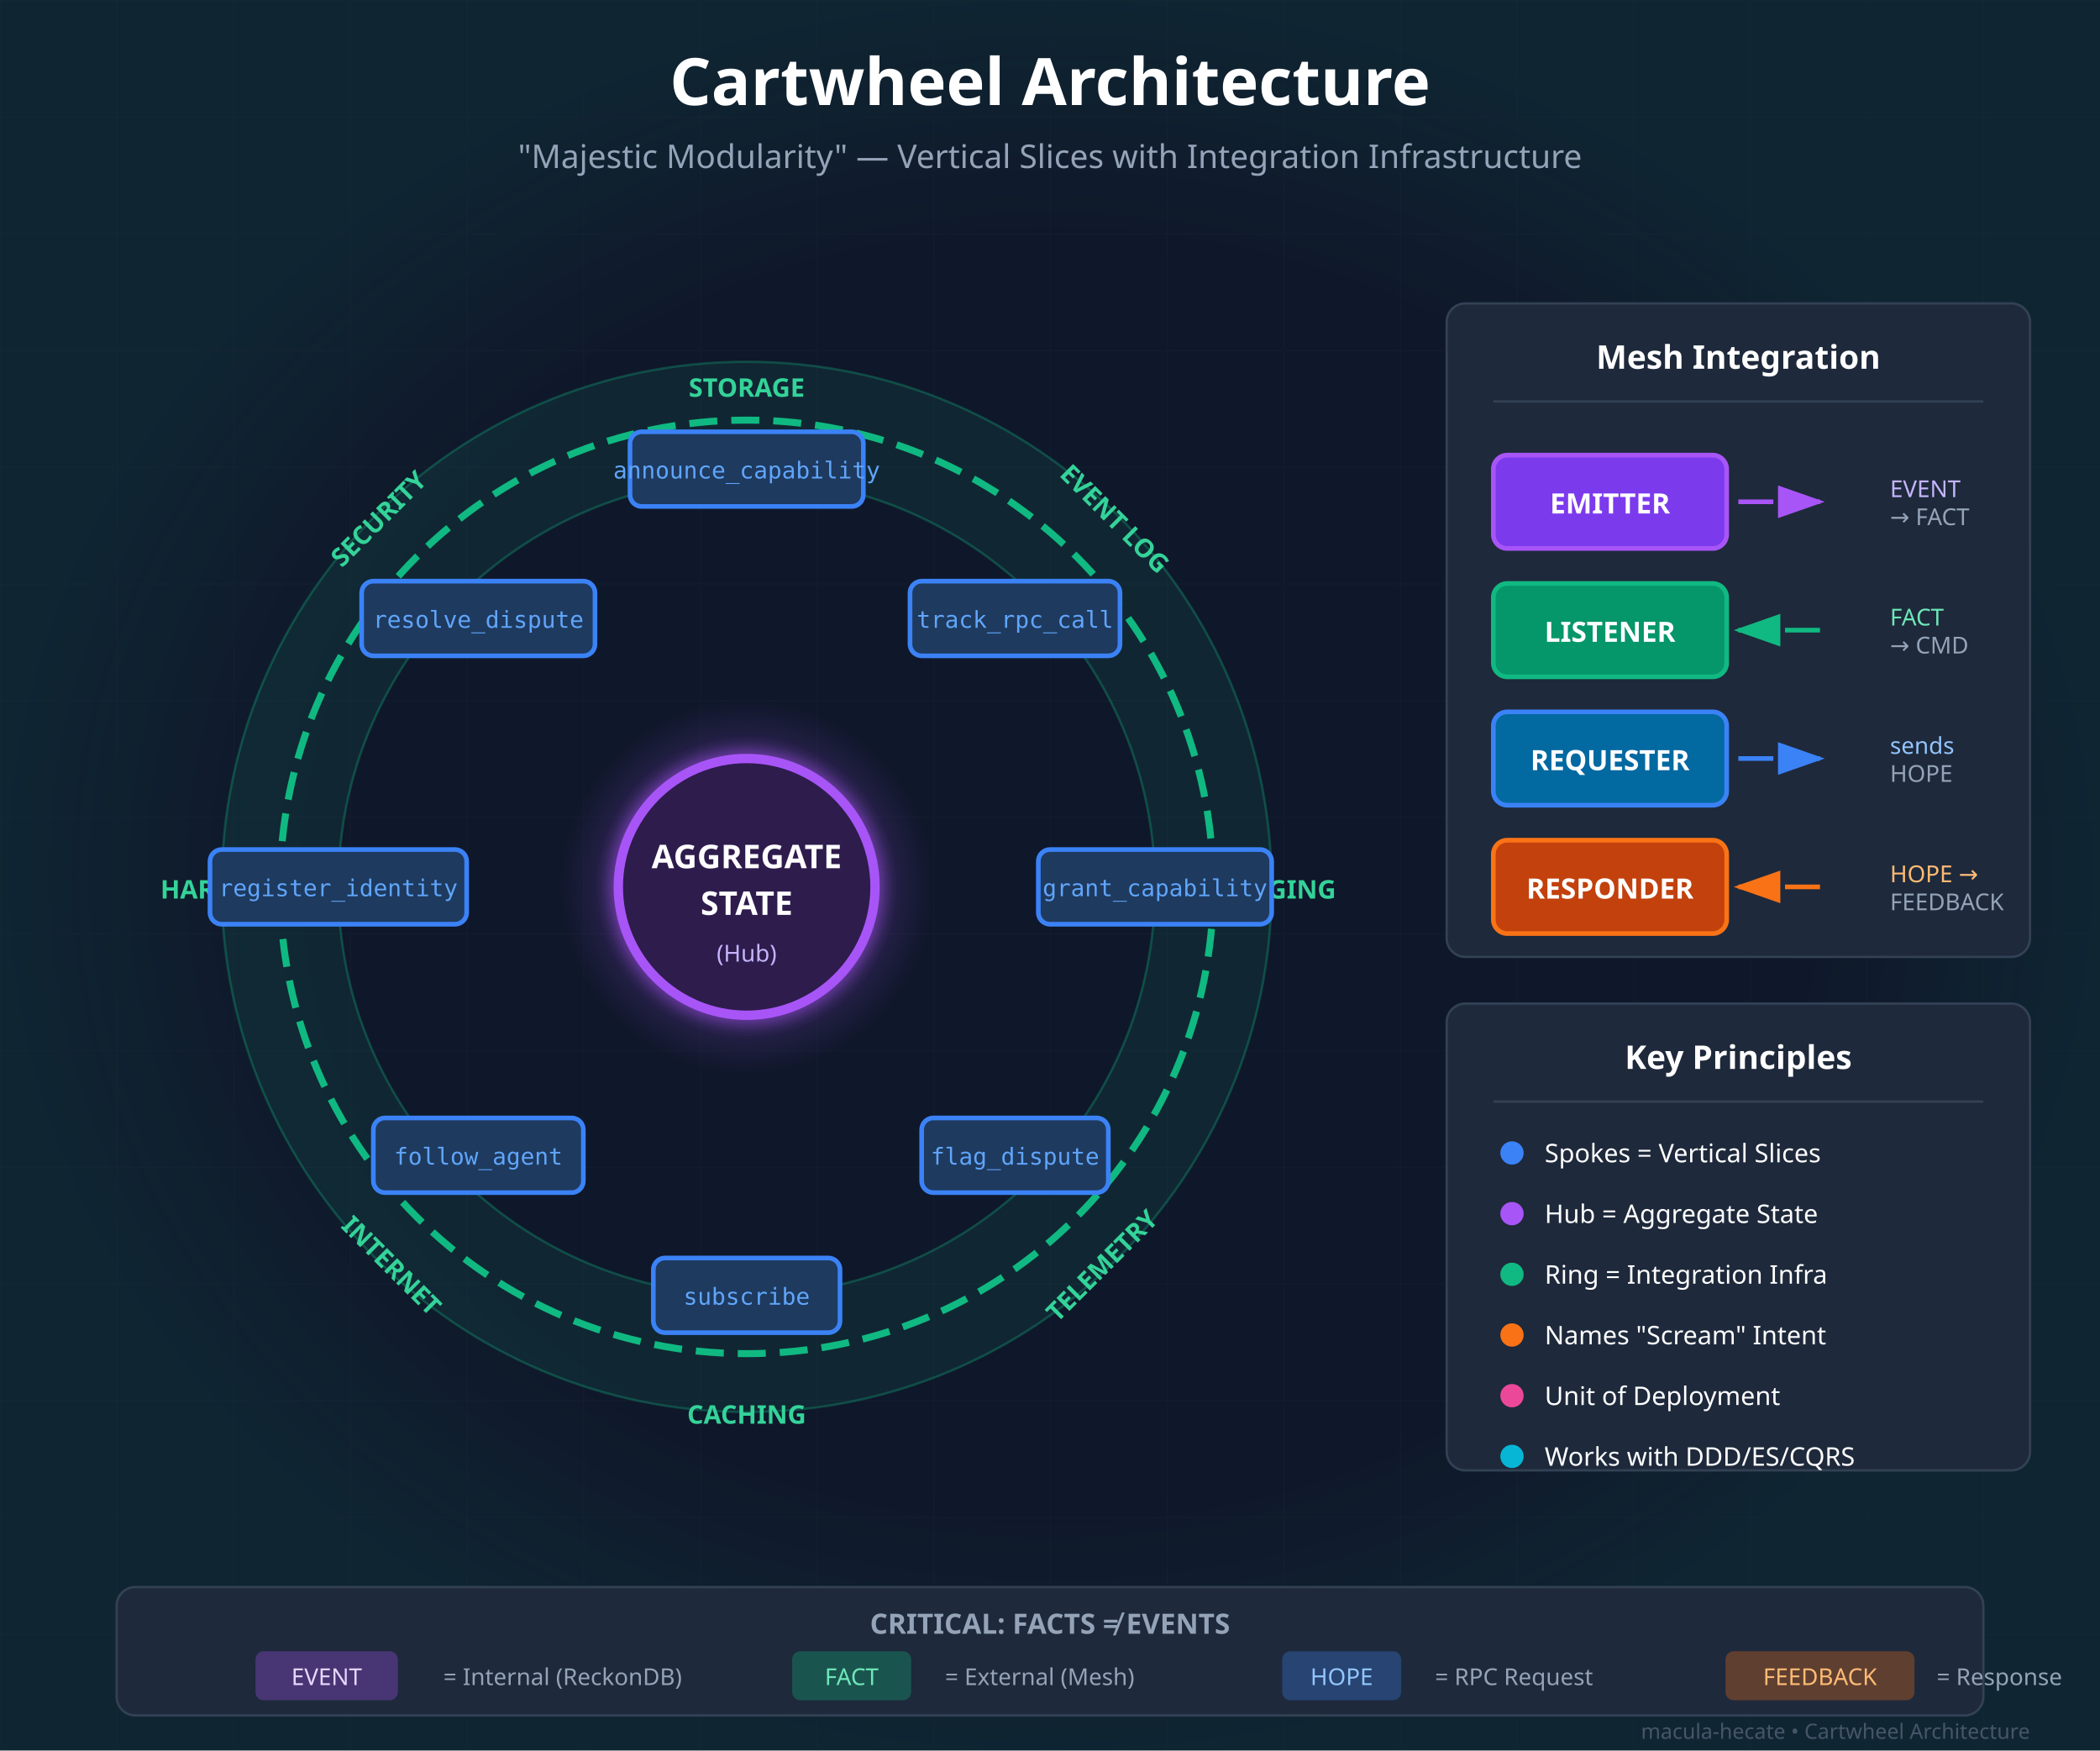
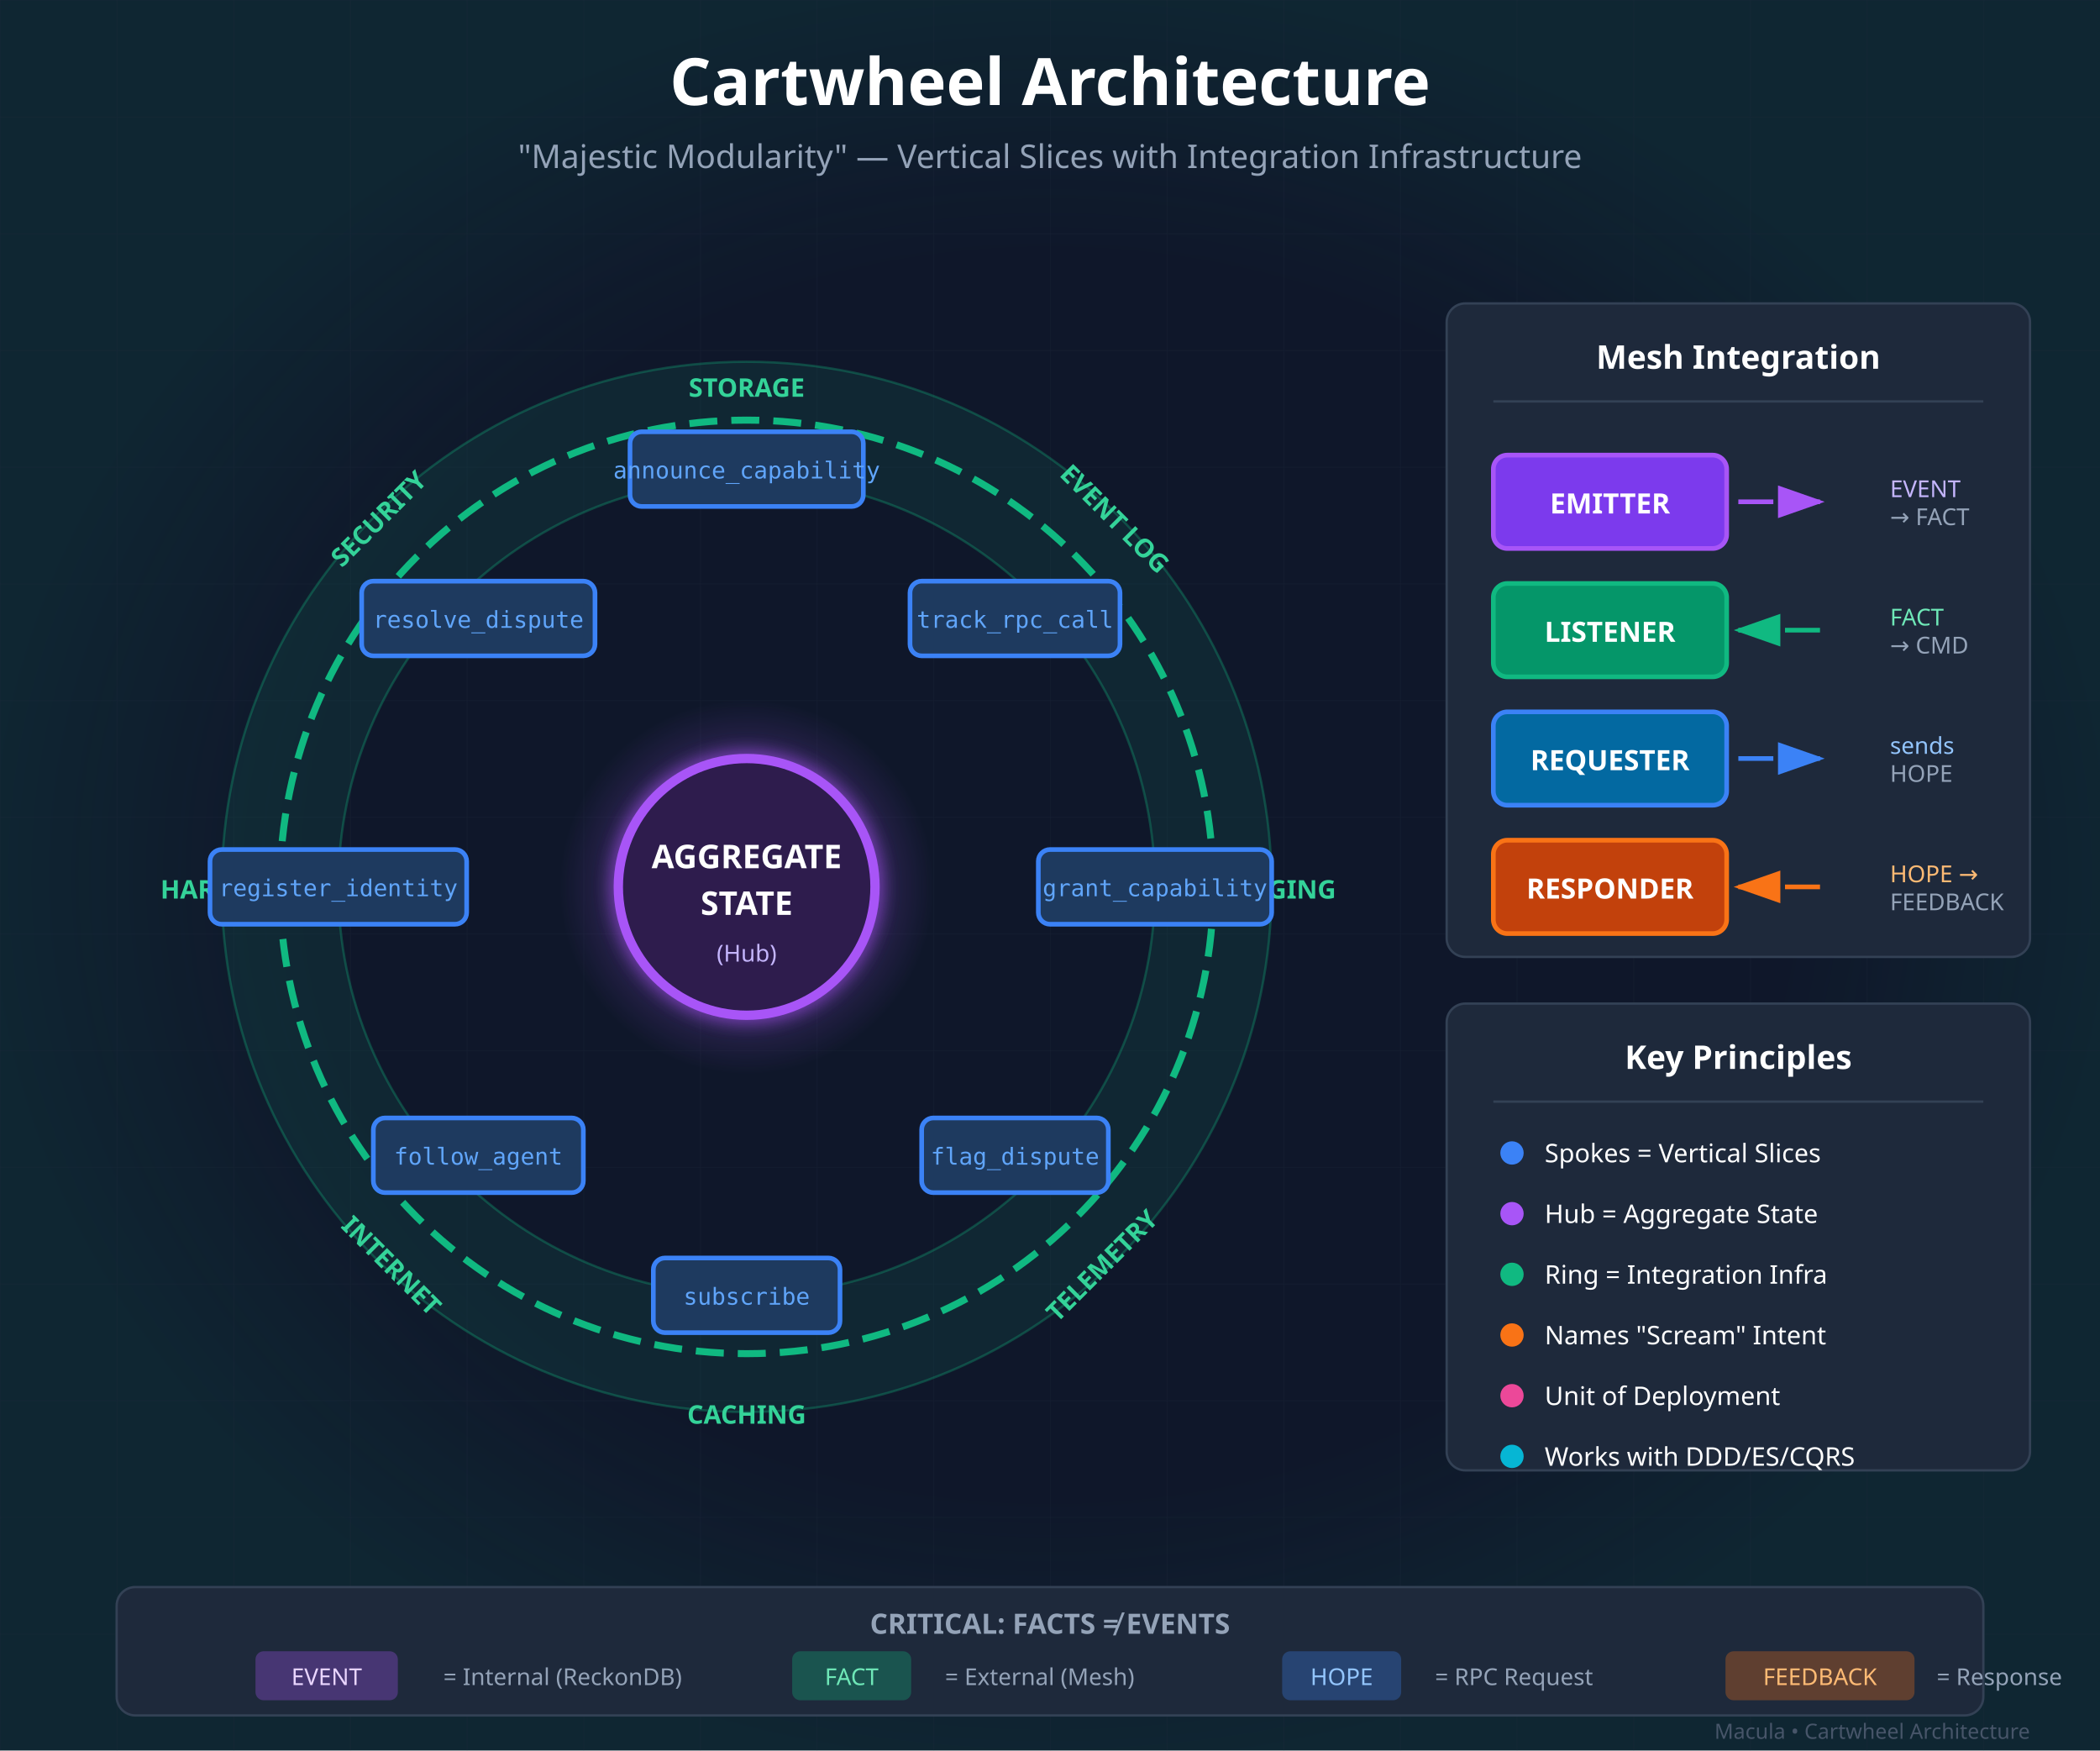
<svg xmlns="http://www.w3.org/2000/svg" viewBox="0 0 900 750">
  <defs>
    <radialGradient id="hubGlow" cx="50%" cy="50%" r="50%">
      <stop offset="0%" stop-color="#a855f7" stop-opacity="0.6" />
      <stop offset="100%" stop-color="#a855f7" stop-opacity="0" />
    </radialGradient>
    <radialGradient id="ringGlow" cx="50%" cy="50%" r="50%">
      <stop offset="70%" stop-color="#10b981" stop-opacity="0" />
      <stop offset="100%" stop-color="#10b981" stop-opacity="0.3" />
    </radialGradient>
    <linearGradient id="spokeGrad" x1="0%" y1="0%" x2="100%" y2="100%">
      <stop offset="0%" stop-color="#3b82f6" />
      <stop offset="100%" stop-color="#8b5cf6" />
    </linearGradient>
    <filter id="glow" x="-50%" y="-50%" width="200%" height="200%">
      <feGaussianBlur stdDeviation="4" result="coloredBlur" />
      <feMerge>
        <feMergeNode in="coloredBlur" />
        <feMergeNode in="SourceGraphic" />
      </feMerge>
    </filter>
    <filter id="softGlow" x="-30%" y="-30%" width="160%" height="160%">
      <feGaussianBlur stdDeviation="2" result="blur" />
      <feMerge>
        <feMergeNode in="blur" />
        <feMergeNode in="SourceGraphic" />
      </feMerge>
    </filter>
    <marker id="arrowPurple" markerWidth="10" markerHeight="7" refX="9" refY="3.5" orient="auto">
      <polygon points="0 0, 10 3.5, 0 7" fill="#a855f7" />
    </marker>
    <marker id="arrowGreen" markerWidth="10" markerHeight="7" refX="9" refY="3.5" orient="auto">
      <polygon points="0 0, 10 3.5, 0 7" fill="#10b981" />
    </marker>
    <marker id="arrowBlue" markerWidth="10" markerHeight="7" refX="9" refY="3.5" orient="auto">
      <polygon points="0 0, 10 3.5, 0 7" fill="#3b82f6" />
    </marker>
    <marker id="arrowOrange" markerWidth="10" markerHeight="7" refX="9" refY="3.5" orient="auto">
      <polygon points="0 0, 10 3.5, 0 7" fill="#f97316" />
    </marker>
  </defs>
  <style>
    @keyframes pulse {
      0%, 100% { opacity: 0.4; transform: scale(1); }
      50% { opacity: 0.8; transform: scale(1.05); }
    }
    @keyframes pulseSlow {
      0%, 100% { opacity: 0.3; }
      50% { opacity: 0.6; }
    }
    @keyframes rotate {
      from { transform: rotate(0deg); }
      to { transform: rotate(360deg); }
    }
    @keyframes dash {
      to { stroke-dashoffset: -20; }
    }
    @keyframes flowOut {
      0% { stroke-dashoffset: 0; }
      100% { stroke-dashoffset: -30; }
    }
    @keyframes flowIn {
      0% { stroke-dashoffset: 0; }
      100% { stroke-dashoffset: 30; }
    }
    @keyframes breathe {
      0%, 100% { r: 55; }
      50% { r: 58; }
    }
    .hub-glow { animation: pulse 3s ease-in-out infinite; transform-origin: center; }
    .ring-pulse { animation: pulseSlow 4s ease-in-out infinite; }
    .ring-dash { animation: dash 2s linear infinite; }
    .flow-out { stroke-dasharray: 15 10; animation: flowOut 1.5s linear infinite; }
    .flow-in { stroke-dasharray: 15 10; animation: flowIn 1.5s linear infinite; }
    .breathe { animation: breathe 3s ease-in-out infinite; }
    .spoke-hover:hover { filter: url(#glow); cursor: pointer; }
  </style>
  <rect width="900" height="750" fill="#0f172a" />
  <rect width="900" height="750" fill="url(#ringGlow)" opacity="0.3" />
  <defs>
    <pattern id="grid" width="50" height="50" patternUnits="userSpaceOnUse">
      <path d="M 50 0 L 0 0 0 50" fill="none" stroke="#1e293b" stroke-width="0.5" />
    </pattern>
  </defs>
  <rect width="900" height="750" fill="url(#grid)" opacity="0.4" />
  <text x="450" y="45" text-anchor="middle" font-family="system-ui, sans-serif" font-size="28" font-weight="bold" fill="#fff">Cartwheel Architecture</text>
  <text x="450" y="72" text-anchor="middle" font-family="system-ui, sans-serif" font-size="14" fill="#94a3b8">"Majestic Modularity" — Vertical Slices with Integration Infrastructure</text>
  <g transform="translate(320, 380)">
    <circle cx="0" cy="0" r="200" fill="none" stroke="#10b981" stroke-width="50" opacity="0.1" class="ring-pulse" />
    <circle cx="0" cy="0" r="200" fill="none" stroke="#10b981" stroke-width="3" stroke-dasharray="12 6" class="ring-dash" />
    <circle cx="0" cy="0" r="175" fill="none" stroke="#10b981" stroke-width="1" opacity="0.3" />
    <circle cx="0" cy="0" r="225" fill="none" stroke="#10b981" stroke-width="1" opacity="0.3" />
    <g font-family="system-ui, sans-serif" font-size="11" fill="#34d399" font-weight="bold">
      <text x="0" y="-210" text-anchor="middle">STORAGE</text>
      <text x="155" y="-155" text-anchor="middle" transform="rotate(45, 155, -155)">EVENT LOG</text>
      <text x="220" y="5" text-anchor="middle">MESSAGING</text>
      <text x="155" y="165" text-anchor="middle" transform="rotate(-45, 155, 165)">TELEMETRY</text>
      <text x="0" y="230" text-anchor="middle">CACHING</text>
      <text x="-155" y="165" text-anchor="middle" transform="rotate(45, -155, 165)">INTERNET</text>
      <text x="-220" y="5" text-anchor="middle">HARDWARE</text>
      <text x="-155" y="-155" text-anchor="middle" transform="rotate(-45, -155, -155)">SECURITY</text>
    </g>
    <g id="spokes">
      <g class="spoke-hover">
        <line x1="0" y1="-60" x2="0" y2="-160" stroke="url(#spokeGrad)" stroke-width="10" stroke-linecap="round" filter="url(#softGlow)" />
        <rect x="-50" y="-195" width="100" height="32" rx="5" fill="#1e3a5f" stroke="#3b82f6" stroke-width="2" />
        <text x="0" y="-175" text-anchor="middle" font-family="monospace" font-size="10" fill="#60a5fa">announce_capability</text>
      </g>
      <g class="spoke-hover" transform="rotate(45)">
        <line x1="0" y1="-60" x2="0" y2="-160" stroke="url(#spokeGrad)" stroke-width="10" stroke-linecap="round" filter="url(#softGlow)" />
        <g transform="rotate(-45) translate(115, -115)">
          <rect x="-45" y="-16" width="90" height="32" rx="5" fill="#1e3a5f" stroke="#3b82f6" stroke-width="2" />
          <text x="0" y="4" text-anchor="middle" font-family="monospace" font-size="10" fill="#60a5fa">track_rpc_call</text>
        </g>
      </g>
      <g class="spoke-hover" transform="rotate(90)">
        <line x1="0" y1="-60" x2="0" y2="-160" stroke="url(#spokeGrad)" stroke-width="10" stroke-linecap="round" filter="url(#softGlow)" />
        <g transform="rotate(-90) translate(175, 0)">
          <rect x="-50" y="-16" width="100" height="32" rx="5" fill="#1e3a5f" stroke="#3b82f6" stroke-width="2" />
          <text x="0" y="4" text-anchor="middle" font-family="monospace" font-size="10" fill="#60a5fa">grant_capability</text>
        </g>
      </g>
      <g class="spoke-hover" transform="rotate(135)">
        <line x1="0" y1="-60" x2="0" y2="-160" stroke="url(#spokeGrad)" stroke-width="10" stroke-linecap="round" filter="url(#softGlow)" />
        <g transform="rotate(-135) translate(115, 115)">
          <rect x="-40" y="-16" width="80" height="32" rx="5" fill="#1e3a5f" stroke="#3b82f6" stroke-width="2" />
          <text x="0" y="4" text-anchor="middle" font-family="monospace" font-size="10" fill="#60a5fa">flag_dispute</text>
        </g>
      </g>
      <g class="spoke-hover" transform="rotate(180)">
        <line x1="0" y1="-60" x2="0" y2="-160" stroke="url(#spokeGrad)" stroke-width="10" stroke-linecap="round" filter="url(#softGlow)" />
        <g transform="rotate(-180) translate(0, 175)">
          <rect x="-40" y="-16" width="80" height="32" rx="5" fill="#1e3a5f" stroke="#3b82f6" stroke-width="2" />
          <text x="0" y="4" text-anchor="middle" font-family="monospace" font-size="10" fill="#60a5fa">subscribe</text>
        </g>
      </g>
      <g class="spoke-hover" transform="rotate(225)">
        <line x1="0" y1="-60" x2="0" y2="-160" stroke="url(#spokeGrad)" stroke-width="10" stroke-linecap="round" filter="url(#softGlow)" />
        <g transform="rotate(-225) translate(-115, 115)">
          <rect x="-45" y="-16" width="90" height="32" rx="5" fill="#1e3a5f" stroke="#3b82f6" stroke-width="2" />
          <text x="0" y="4" text-anchor="middle" font-family="monospace" font-size="10" fill="#60a5fa">follow_agent</text>
        </g>
      </g>
      <g class="spoke-hover" transform="rotate(270)">
        <line x1="0" y1="-60" x2="0" y2="-160" stroke="url(#spokeGrad)" stroke-width="10" stroke-linecap="round" filter="url(#softGlow)" />
        <g transform="rotate(-270) translate(-175, 0)">
          <rect x="-55" y="-16" width="110" height="32" rx="5" fill="#1e3a5f" stroke="#3b82f6" stroke-width="2" />
          <text x="0" y="4" text-anchor="middle" font-family="monospace" font-size="10" fill="#60a5fa">register_identity</text>
        </g>
      </g>
      <g class="spoke-hover" transform="rotate(315)">
        <line x1="0" y1="-60" x2="0" y2="-160" stroke="url(#spokeGrad)" stroke-width="10" stroke-linecap="round" filter="url(#softGlow)" />
        <g transform="rotate(-315) translate(-115, -115)">
          <rect x="-50" y="-16" width="100" height="32" rx="5" fill="#1e3a5f" stroke="#3b82f6" stroke-width="2" />
          <text x="0" y="4" text-anchor="middle" font-family="monospace" font-size="10" fill="#60a5fa">resolve_dispute</text>
        </g>
      </g>
    </g>
    <circle cx="0" cy="0" r="80" fill="url(#hubGlow)" class="hub-glow" />
    <circle cx="0" cy="0" r="55" fill="#2d1b4e" stroke="#a855f7" stroke-width="4" filter="url(#glow)" class="breathe" />
    <text x="0" y="-8" text-anchor="middle" font-family="system-ui, sans-serif" font-size="14" font-weight="bold" fill="#fff">AGGREGATE</text>
    <text x="0" y="12" text-anchor="middle" font-family="system-ui, sans-serif" font-size="14" font-weight="bold" fill="#fff">STATE</text>
    <text x="0" y="32" text-anchor="middle" font-family="system-ui, sans-serif" font-size="10" fill="#c4b5fd">(Hub)</text>
  </g>
  <g transform="translate(620, 130)">
    <rect x="0" y="0" width="250" height="280" rx="8" fill="#1e293b" stroke="#334155" stroke-width="1" />
    <text x="125" y="28" text-anchor="middle" font-family="system-ui, sans-serif" font-size="14" font-weight="bold" fill="#fff">Mesh Integration</text>
    <line x1="20" y1="42" x2="230" y2="42" stroke="#334155" stroke-width="1" />
    <g transform="translate(20, 65)">
      <rect x="0" y="0" width="100" height="40" rx="6" fill="#7c3aed" stroke="#a855f7" stroke-width="2" />
      <text x="50" y="25" text-anchor="middle" font-family="system-ui, sans-serif" font-size="12" font-weight="bold" fill="#fff">EMITTER</text>
      <line x1="105" y1="20" x2="140" y2="20" stroke="#a855f7" stroke-width="2" marker-end="url(#arrowPurple)" class="flow-out" />
      <text x="170" y="18" font-family="system-ui, sans-serif" font-size="10" fill="#c4b5fd">EVENT</text>
      <text x="170" y="30" font-family="system-ui, sans-serif" font-size="10" fill="#94a3b8">→ FACT</text>
    </g>
    <g transform="translate(20, 120)">
      <rect x="0" y="0" width="100" height="40" rx="6" fill="#059669" stroke="#10b981" stroke-width="2" />
      <text x="50" y="25" text-anchor="middle" font-family="system-ui, sans-serif" font-size="12" font-weight="bold" fill="#fff">LISTENER</text>
      <line x1="140" y1="20" x2="105" y2="20" stroke="#10b981" stroke-width="2" marker-end="url(#arrowGreen)" class="flow-in" />
      <text x="170" y="18" font-family="system-ui, sans-serif" font-size="10" fill="#6ee7b7">FACT</text>
      <text x="170" y="30" font-family="system-ui, sans-serif" font-size="10" fill="#94a3b8">→ CMD</text>
    </g>
    <g transform="translate(20, 175)">
      <rect x="0" y="0" width="100" height="40" rx="6" fill="#0369a1" stroke="#3b82f6" stroke-width="2" />
      <text x="50" y="25" text-anchor="middle" font-family="system-ui, sans-serif" font-size="12" font-weight="bold" fill="#fff">REQUESTER</text>
      <line x1="105" y1="20" x2="140" y2="20" stroke="#3b82f6" stroke-width="2" marker-end="url(#arrowBlue)" class="flow-out" />
      <text x="170" y="18" font-family="system-ui, sans-serif" font-size="10" fill="#93c5fd">sends</text>
      <text x="170" y="30" font-family="system-ui, sans-serif" font-size="10" fill="#94a3b8">HOPE</text>
    </g>
    <g transform="translate(20, 230)">
      <rect x="0" y="0" width="100" height="40" rx="6" fill="#c2410c" stroke="#f97316" stroke-width="2" />
      <text x="50" y="25" text-anchor="middle" font-family="system-ui, sans-serif" font-size="12" font-weight="bold" fill="#fff">RESPONDER</text>
      <line x1="140" y1="20" x2="105" y2="20" stroke="#f97316" stroke-width="2" marker-end="url(#arrowOrange)" class="flow-in" />
      <text x="170" y="18" font-family="system-ui, sans-serif" font-size="10" fill="#fdba74">HOPE →</text>
      <text x="170" y="30" font-family="system-ui, sans-serif" font-size="10" fill="#94a3b8">FEEDBACK</text>
    </g>
  </g>
  <g transform="translate(620, 430)">
    <rect x="0" y="0" width="250" height="200" rx="8" fill="#1e293b" stroke="#334155" stroke-width="1" />
    <text x="125" y="28" text-anchor="middle" font-family="system-ui, sans-serif" font-size="14" font-weight="bold" fill="#fff">Key Principles</text>
    <line x1="20" y1="42" x2="230" y2="42" stroke="#334155" stroke-width="1" />
    <g transform="translate(20, 60)" font-family="system-ui, sans-serif" font-size="11">
      <circle cx="8" cy="4" r="5" fill="#3b82f6" />
      <text x="22" y="8" fill="#fff">Spokes = Vertical Slices</text>
      <circle cx="8" cy="30" r="5" fill="#a855f7" />
      <text x="22" y="34" fill="#fff">Hub = Aggregate State</text>
      <circle cx="8" cy="56" r="5" fill="#10b981" />
      <text x="22" y="60" fill="#fff">Ring = Integration Infra</text>
      <circle cx="8" cy="82" r="5" fill="#f97316" />
      <text x="22" y="86" fill="#fff">Names "Scream" Intent</text>
      <circle cx="8" cy="108" r="5" fill="#ec4899" />
      <text x="22" y="112" fill="#fff">Unit of Deployment</text>
      <circle cx="8" cy="134" r="5" fill="#06b6d4" />
      <text x="22" y="138" fill="#fff">Works with DDD/ES/CQRS</text>
    </g>
  </g>
  <g transform="translate(50, 680)">
    <rect x="0" y="0" width="800" height="55" rx="8" fill="#1e293b" stroke="#334155" stroke-width="1" />
    <text x="400" y="20" text-anchor="middle" font-family="system-ui, sans-serif" font-size="12" font-weight="bold" fill="#94a3b8">CRITICAL: FACTS ≠ EVENTS</text>
    <g transform="translate(60, 38)" font-family="system-ui, sans-serif" font-size="10">
      <rect x="0" y="-10" width="60" height="20" rx="3" fill="#a855f7" opacity="0.3" stroke="#a855f7" />
      <text x="30" y="4" text-anchor="middle" fill="#e9d5ff">EVENT</text>
      <text x="80" y="4" fill="#94a3b8">= Internal (ReckonDB)</text>
      <rect x="230" y="-10" width="50" height="20" rx="3" fill="#10b981" opacity="0.3" stroke="#10b981" />
      <text x="255" y="4" text-anchor="middle" fill="#6ee7b7">FACT</text>
      <text x="295" y="4" fill="#94a3b8">= External (Mesh)</text>
      <rect x="440" y="-10" width="50" height="20" rx="3" fill="#3b82f6" opacity="0.3" stroke="#3b82f6" />
      <text x="465" y="4" text-anchor="middle" fill="#93c5fd">HOPE</text>
      <text x="505" y="4" fill="#94a3b8">= RPC Request</text>
      <rect x="630" y="-10" width="80" height="20" rx="3" fill="#f97316" opacity="0.3" stroke="#f97316" />
      <text x="670" y="4" text-anchor="middle" fill="#fdba74">FEEDBACK</text>
      <text x="720" y="4" fill="#94a3b8">= Response</text>
    </g>
  </g>
-   <text x="870" y="745" text-anchor="end" font-family="system-ui, sans-serif" font-size="9" fill="#475569">macula-hecate • Cartwheel Architecture</text>
+   <text x="870" y="745" text-anchor="end" font-family="system-ui, sans-serif" font-size="9" fill="#475569">Macula • Cartwheel Architecture</text>
</svg>
